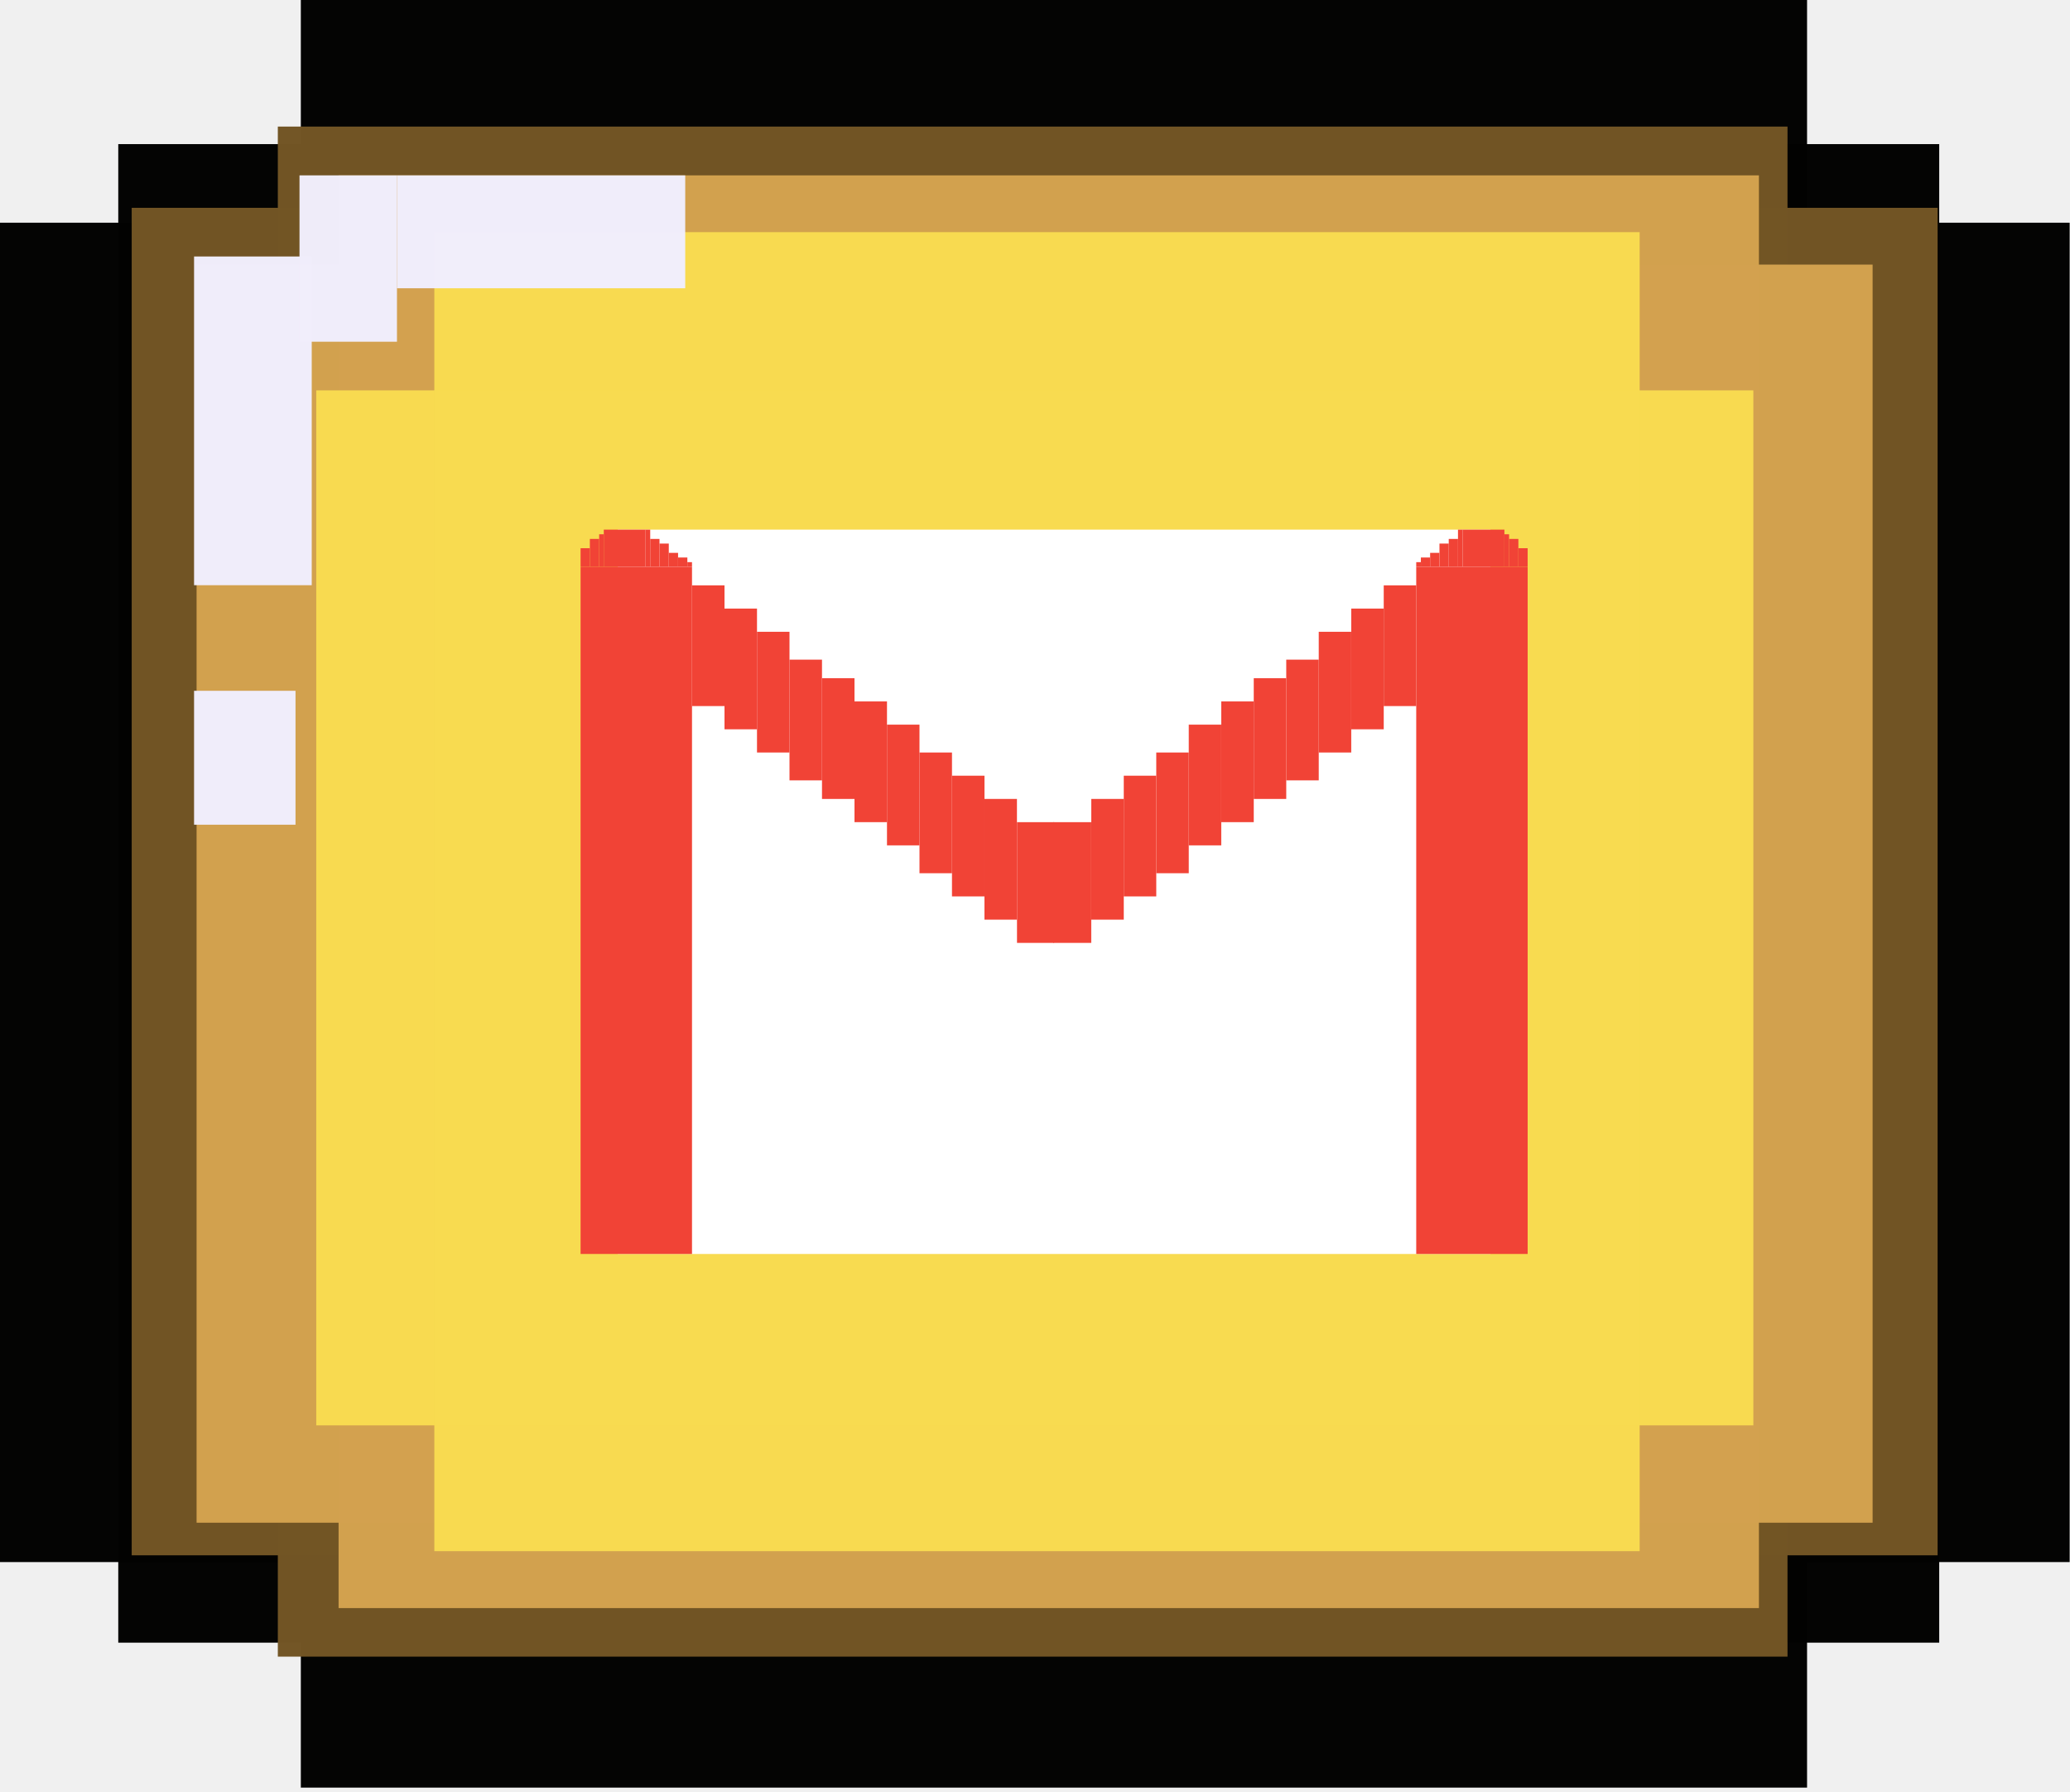
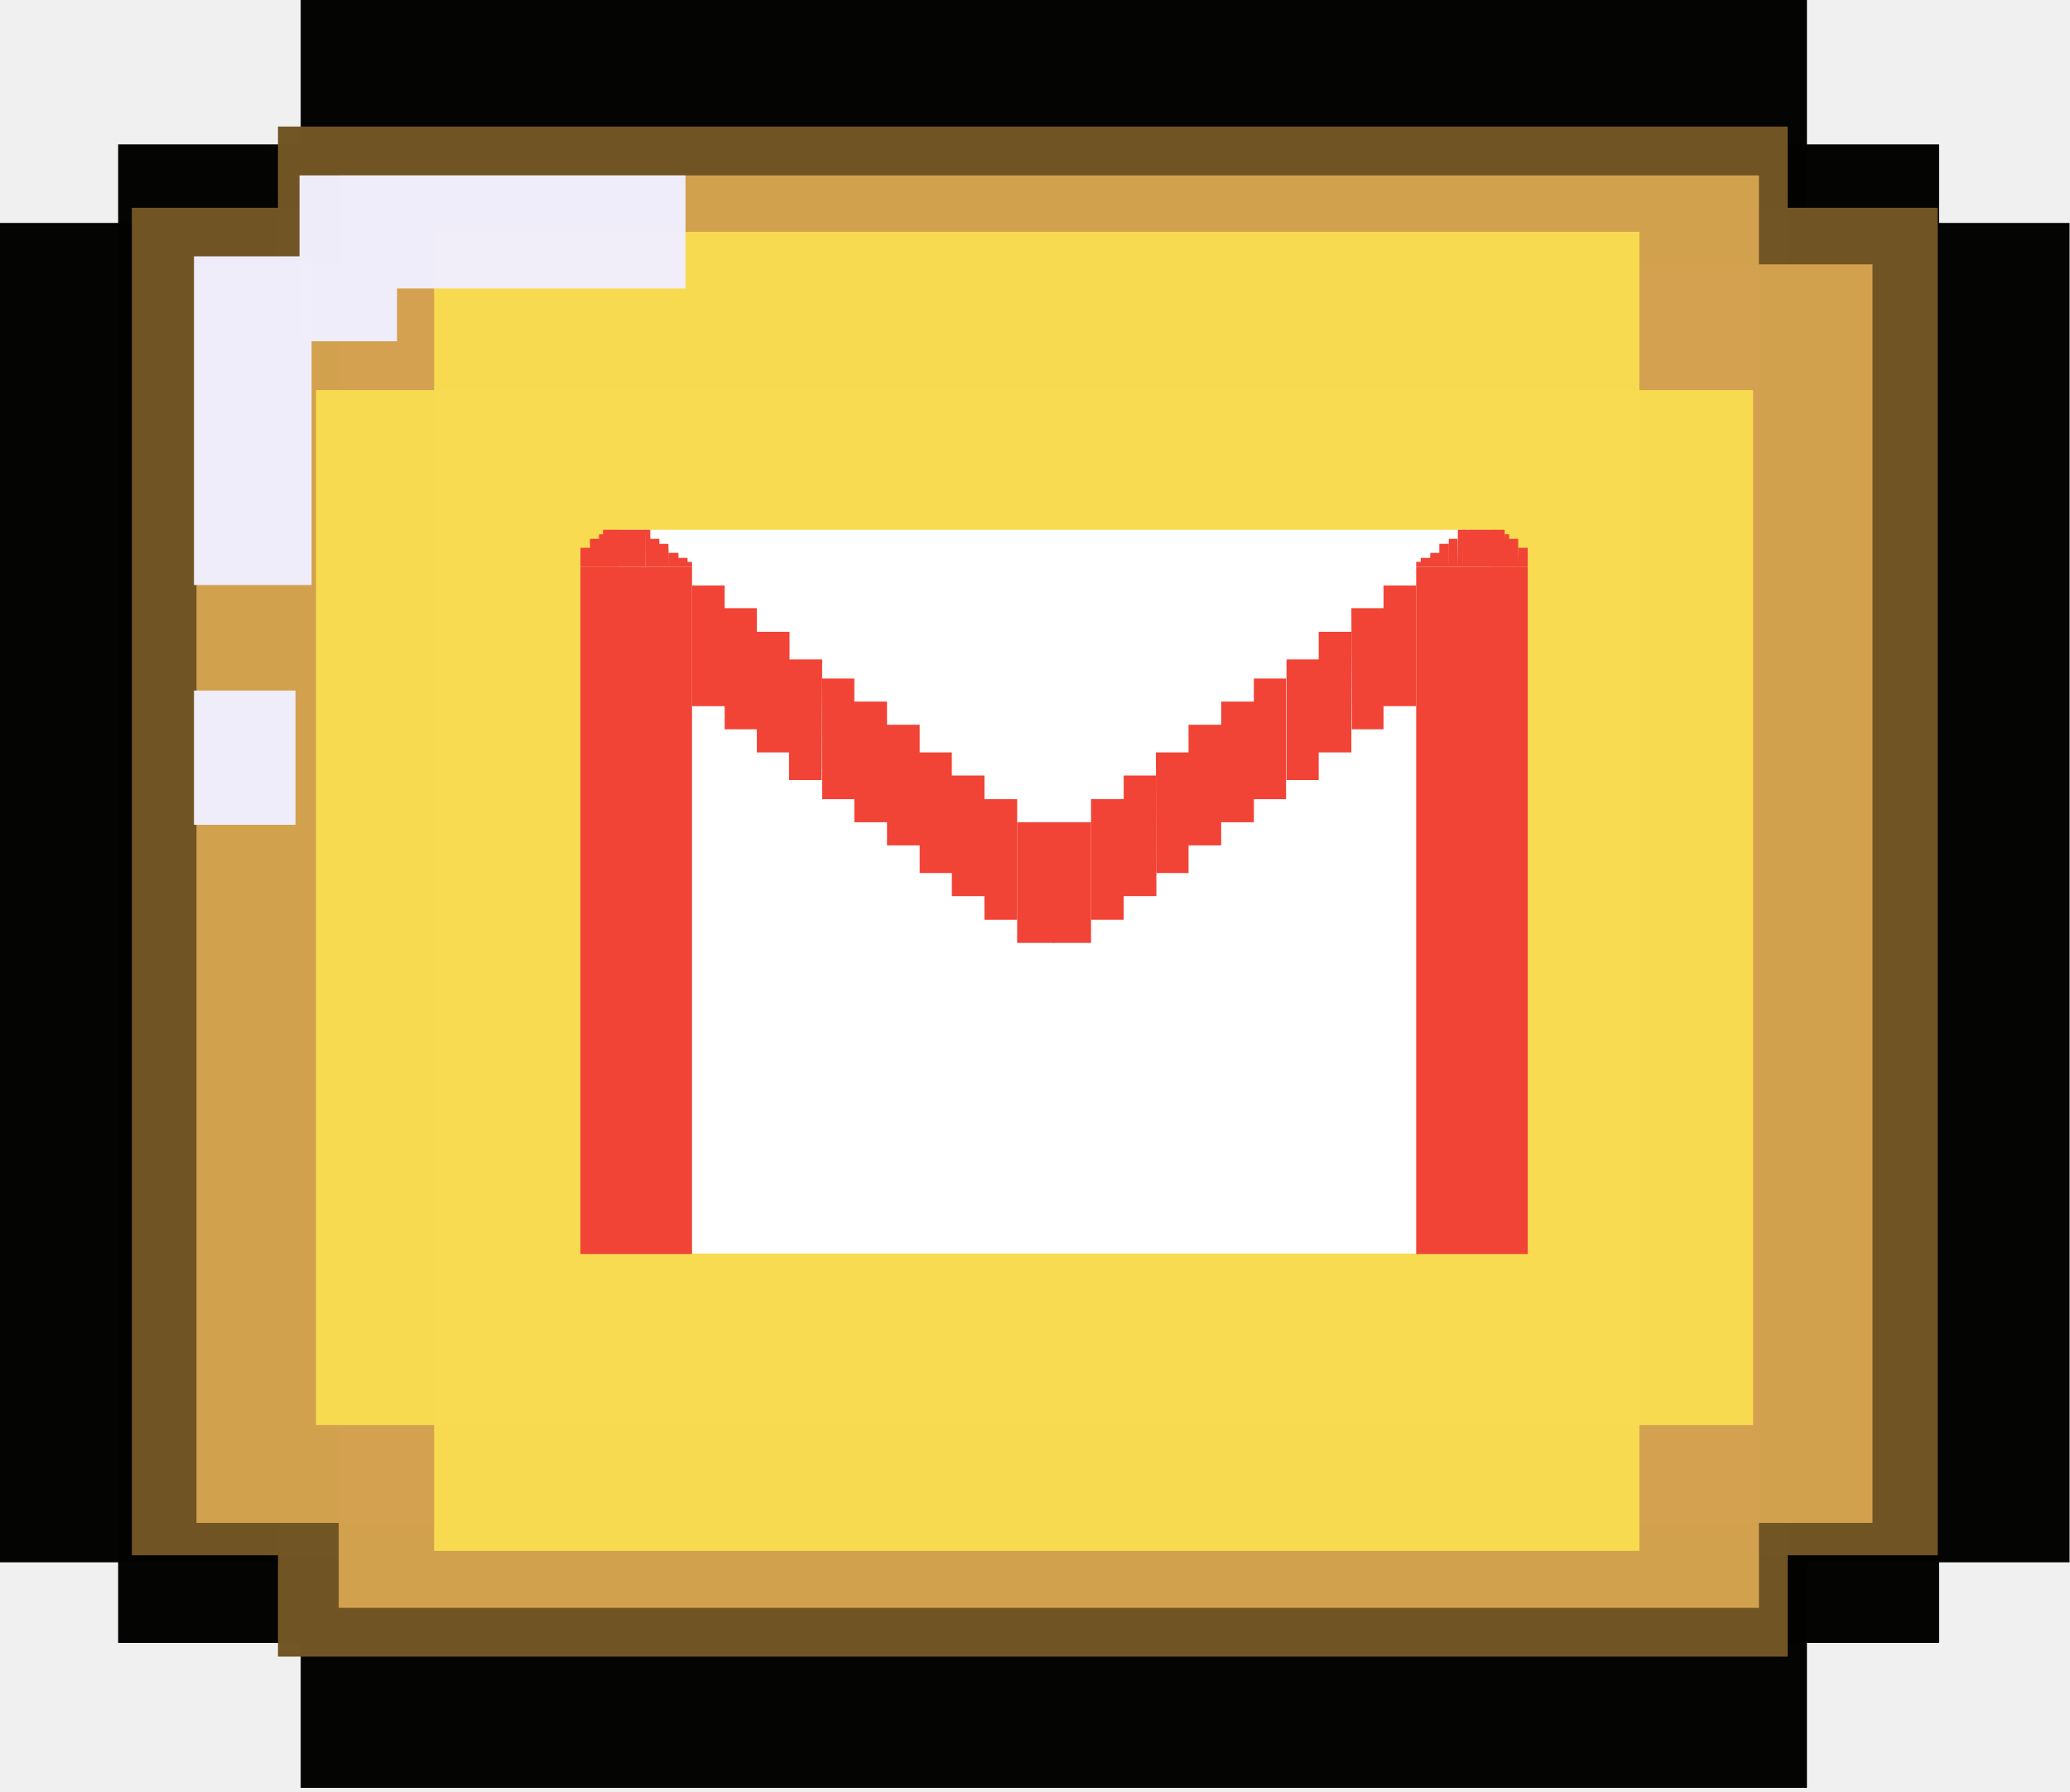
- <svg xmlns="http://www.w3.org/2000/svg" version="1.1" viewBox="0 0 4.119 3.565" xml:space="preserve">
+ <svg xmlns="http://www.w3.org/2000/svg" xml:space="preserve" width="50px" viewBox="0 0 4.119 3.565">
  <defs>
-     <filter id="c" x="-1.0074e-5" y="-1.1638e-5" width="1" height="1" color-interpolation-filters="sRGB">
-       <feGaussianBlur stdDeviation="6.5338697e-05" />
+     <filter id="a" width="1" height="1" x="0" y="0" color-interpolation-filters="sRGB">
+       <feGaussianBlur />
    </filter>
-     <filter id="b" x="0" y="0" width="1" height="1" color-interpolation-filters="sRGB">
-       <feGaussianBlur stdDeviation="8.9130634e-20" />
+     <filter id="b" width="1" height="1" x="0" y="0" color-interpolation-filters="sRGB">
+       <feGaussianBlur />
    </filter>
-     <filter id="a" x="-4.6026e-6" y="-5.015e-6" width="1" height="1" color-interpolation-filters="sRGB">
-       <feGaussianBlur stdDeviation="2.0727186e-05" />
+     <filter id="c" width="1" height="1" x="0" y="0" color-interpolation-filters="sRGB">
+       <feGaussianBlur />
    </filter>
  </defs>
-   <g transform="translate(-57.089 -147.35)">
-     <g transform="matrix(.26458 0 0 .26458 34.172 127.73)">
-       <g fill-opacity=".996">
-         <g transform="translate(14.129,9.844)" fill="#010100" filter="url(#c)" opacity=".996">
-           <rect x="74.75" y="64.28" width="11.328" height="13.474" opacity=".996" stroke-width=".265" />
-           <rect x="73.377" y="65.395" width="13.695" height="11.269" opacity=".996" stroke-width=".275" />
-           <rect x="72.487" y="65.986" width="15.566" height="10.072" opacity=".996" stroke-width=".265" />
-         </g>
-         <g transform="translate(13.991,9.7931)" fill="#725525" filter="url(#b)" stroke-width=".265">
-           <rect x="73.616" y="65.925" width="13.582" height="10.133" opacity=".996" />
-           <rect x="74.715" y="65.314" width="11.354" height="11.506" opacity=".996" />
-         </g>
-         <g transform="translate(14.418,10.19)" fill="#d3a24f" stroke-width=".265">
-           <rect x="73.677" y="65.955" width="12.605" height="9.461" opacity=".996" />
-           <rect x="74.745" y="65.284" width="10.682" height="10.774" opacity=".996" />
-         </g>
-         <g transform="translate(14.436,10.434)" fill="#f8db50" filter="url(#a)">
-           <rect x="74.559" y="66.657" width="10.808" height="7.783" opacity=".996" stroke-width=".267" />
-           <rect x="75.447" y="65.467" width="9.065" height="9.919" opacity=".996" stroke-width=".265" />
-         </g>
-         <g transform="translate(14.185,10.068)" fill="#f1eefc" opacity=".996" stroke-width=".265">
-           <rect x="73.891" y="69.282" width=".763" height="1.007" opacity=".996" />
-           <rect x="73.891" y="66.016" width=".885" height="2.472" opacity=".996" />
-           <rect x="74.684" y="65.406" width=".733" height="1.251" opacity=".996" />
-           <rect x="75.417" y="65.406" width="2.168" height=".849" opacity=".996" />
-         </g>
-       </g>
+   <g fill-opacity=".996">
+     <g fill="#010100" filter="url(#a)" opacity=".996" transform="translate(-19.179 -17.015) scale(.26458)">
+       <path d="M74.75 64.28h11.328v13.474H74.75z" opacity=".996" />
+       <path d="M73.377 65.395h13.695v11.269H73.377z" opacity=".996" />
+       <path d="M72.487 65.986h15.566v10.072H72.487z" opacity=".996" />
    </g>
-     <g transform="matrix(.013966 0 0 .013966 57.69 147.48)">
-       <rect x="44.979" y="66.146" width="124.35" height="103.19" fill="#fff" stroke-width=".067" />
-       <g fill="#f14336">
-         <rect x="39.688" y="71.438" width="15.875" height="97.896" stroke-width=".065" />
-         <rect x="158.75" y="71.438" width="15.875" height="97.896" stroke-width=".065" />
-         <g stroke-width=".067">
-           <rect x="165.36" y="66.146" width="5.953" height="5.292" />
-           <rect x="171.32" y="66.807" width=".661" height="4.63" />
-           <rect x="171.98" y="67.469" width="1.323" height="3.969" />
-           <rect x="173.3" y="68.792" width="1.323" height="2.646" />
-           <rect x="164.7" y="66.146" width=".661" height="5.292" />
-           <rect x="163.38" y="67.469" width="1.323" height="3.969" />
-           <rect x="162.06" y="68.13" width="1.323" height="3.307" />
-           <rect x="160.73" y="69.453" width="1.323" height="1.984" />
-           <rect x="159.41" y="70.115" width="1.323" height="1.323" />
-           <rect x="158.75" y="70.776" width=".661" height=".661" />
-           <rect x="154.12" y="74.083" width="4.63" height="17.198" />
-           <rect x="149.49" y="77.391" width="4.63" height="17.198" />
-           <rect x="144.86" y="80.698" width="4.63" height="17.198" />
-           <rect x="140.23" y="84.667" width="4.63" height="17.198" />
-           <rect x="135.6" y="87.313" width="4.63" height="17.198" />
-           <rect x="130.97" y="90.62" width="4.63" height="17.198" />
-           <rect x="126.34" y="93.927" width="4.63" height="17.198" />
-           <rect x="121.71" y="97.896" width="4.63" height="17.198" />
-           <rect x="117.08" y="101.2" width="4.63" height="17.198" />
-           <rect x="112.45" y="104.51" width="4.63" height="17.198" />
-         </g>
-         <rect x="107.06" y="107.82" width="5.386" height="17.198" stroke-width=".072" />
-         <g stroke-width=".067">
-           <rect transform="scale(-1,1)" x="-48.948" y="66.146" width="5.953" height="5.292" />
-           <rect transform="scale(-1,1)" x="-42.995" y="66.807" width=".661" height="4.63" />
-           <rect transform="scale(-1,1)" x="-42.333" y="67.469" width="1.323" height="3.969" />
-           <rect transform="scale(-1,1)" x="-41.01" y="68.792" width="1.323" height="2.646" />
-           <rect transform="scale(-1,1)" x="-49.609" y="66.146" width=".661" height="5.292" />
-           <rect transform="scale(-1,1)" x="-50.932" y="67.469" width="1.323" height="3.969" />
-           <rect transform="scale(-1,1)" x="-52.255" y="68.13" width="1.323" height="3.307" />
-           <rect transform="scale(-1,1)" x="-53.578" y="69.453" width="1.323" height="1.984" />
-           <rect transform="scale(-1,1)" x="-54.901" y="70.115" width="1.323" height="1.323" />
-           <rect transform="scale(-1,1)" x="-55.562" y="70.776" width=".661" height=".661" />
-           <rect transform="scale(-1,1)" x="-60.193" y="74.083" width="4.63" height="17.198" />
-           <rect transform="scale(-1,1)" x="-64.823" y="77.391" width="4.63" height="17.198" />
-           <rect transform="scale(-1,1)" x="-69.453" y="80.698" width="4.63" height="17.198" />
-           <rect transform="scale(-1,1)" x="-74.083" y="84.667" width="4.63" height="17.198" />
-           <rect transform="scale(-1,1)" x="-78.714" y="87.313" width="4.63" height="17.198" />
-           <rect transform="scale(-1,1)" x="-83.344" y="90.62" width="4.63" height="17.198" />
-           <rect transform="scale(-1,1)" x="-87.974" y="93.927" width="4.63" height="17.198" />
-           <rect transform="scale(-1,1)" x="-92.604" y="97.896" width="4.63" height="17.198" />
-           <rect transform="scale(-1,1)" x="-97.234" y="101.2" width="4.63" height="17.198" />
-           <rect transform="scale(-1,1)" x="-101.86" y="104.51" width="4.63" height="17.198" />
-         </g>
-         <rect transform="scale(-1,1)" x="-107.16" y="107.82" width="5.292" height="17.198" stroke-width=".072" />
-       </g>
+     <g fill="#725525" stroke-width=".265" filter="url(#b)" transform="translate(-19.215 -17.029) scale(.26458)">
+       <path d="M73.616 65.925h13.582v10.133H73.616z" opacity=".996" />
+       <path d="M74.715 65.314h11.354V76.82H74.715z" opacity=".996" />
+     </g>
+     <g fill="#d3a24f" stroke-width=".265">
+       <path d="M.391.526h3.335V3.03H.391z" opacity=".996" />
+       <path d="M.674.349H3.5v2.85H.674z" opacity=".996" />
+     </g>
+     <g fill="#f8db50" filter="url(#c)" transform="translate(-19.098 -16.86) scale(.26458)">
+       <path d="M74.559 66.657h10.808v7.783H74.559z" opacity=".996" />
+       <path d="M75.447 65.467h9.065v9.919h-9.065z" opacity=".996" />
+     </g>
+     <g fill="#f1eefc" stroke-width=".265" opacity=".996">
+       <path d="M.386 1.374h.202v.267H.386zM.386.51H.62v.654H.386z" opacity=".996" />
+       <path d="M.596.349H.79v.33H.596zM.79.349h.574v.225H.79z" opacity=".996" />
    </g>
  </g>
+   <path fill="#fff" d="M1.23 1.054h1.736v1.44H1.229z" />
+   <g fill="#f14336">
+     <path d="M1.155 1.128h.222v1.367h-.222zM2.818 1.128h.222v1.367h-.222z" />
+     <g stroke-width=".067">
+       <path d="M2.91 1.054h.084v.074H2.91z" />
+       <path d="M2.994 1.063h.009v.065h-.01zM3.003 1.072h.018v.056h-.018z" />
+       <path d="M3.021 1.09h.019v.038H3.02zM2.901 1.054h.01v.074H2.9zM2.883 1.072H2.9v.056h-.018z" />
+       <path d="M2.864 1.082h.019v.046h-.019zM2.846 1.1h.018v.028h-.018zM2.827 1.11h.019v.018h-.019z" />
+       <path d="M2.818 1.118h.01v.01h-.01zM2.753 1.165h.065v.24h-.065zM2.689 1.21h.064v.241H2.69zM2.624 1.257h.065v.24h-.065zM2.56 1.312h.064v.24H2.56zM2.495 1.35h.064v.24h-.064zM2.43 1.396h.065v.24H2.43zM2.365 1.442h.065v.24h-.065zM2.3 1.497h.065v.24h-.064z" />
+       <path d="M2.236 1.543h.065v.24h-.065zM2.171 1.59h.065v.24h-.065z" />
+     </g>
+     <path d="M2.096 1.636h.075v.24h-.075z" />
+     <g stroke-width=".067">
+       <path d="M1.285 1.054H1.2v.074h.084z" />
+       <path d="M1.201 1.063h-.009v.065h.01zM1.192 1.072h-.018v.056h.018zM1.174 1.09h-.019v.038h.019zM1.294 1.054h-.01v.074h.01zM1.312 1.072h-.018v.056h.018zM1.33 1.082h-.018v.046h.019z" />
+       <path d="M1.35 1.1h-.02v.028h.02z" />
+       <path d="M1.368 1.11h-.019v.018h.019z" />
+       <path d="M1.377 1.118h-.01v.01h.01zM1.442 1.165h-.065v.24h.065zM1.506 1.21h-.064v.241h.064zM1.571 1.257h-.065v.24h.065z" />
+       <path d="M1.636 1.312H1.57v.24h.065zM1.7 1.35h-.064v.24H1.7zM1.765 1.396H1.7v.24h.065zM1.83 1.442h-.065v.24h.065zM1.894 1.497H1.83v.24h.064zM1.959 1.543h-.065v.24h.065zM2.024 1.59h-.065v.24h.065z" />
+     </g>
+     <path d="M2.098 1.636h-.074v.24h.074z" />
+   </g>
</svg>
